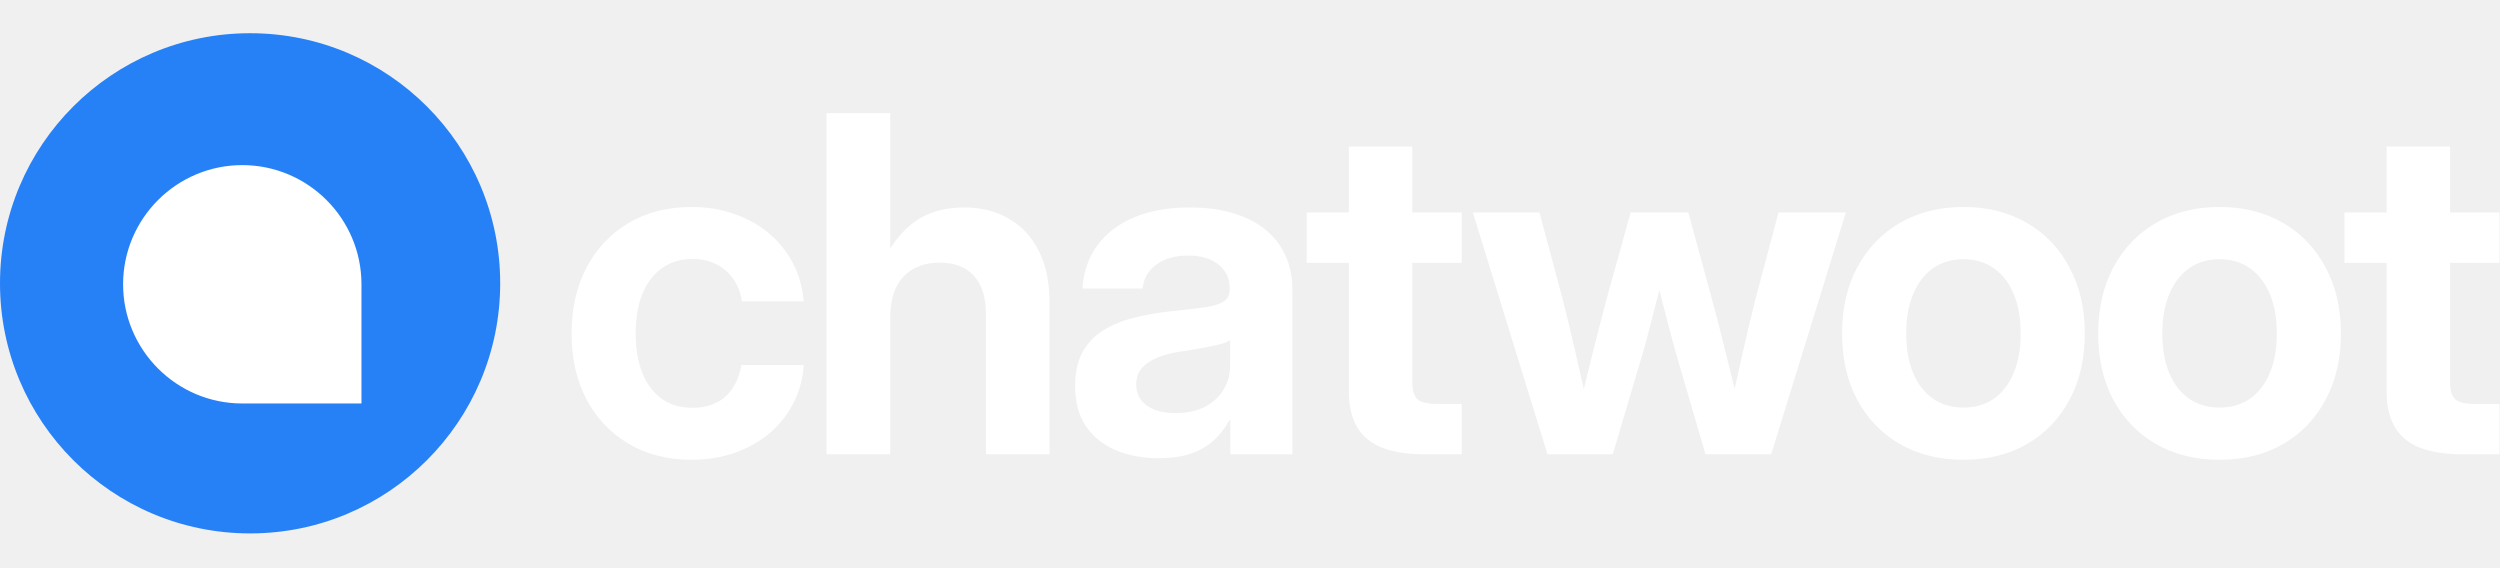
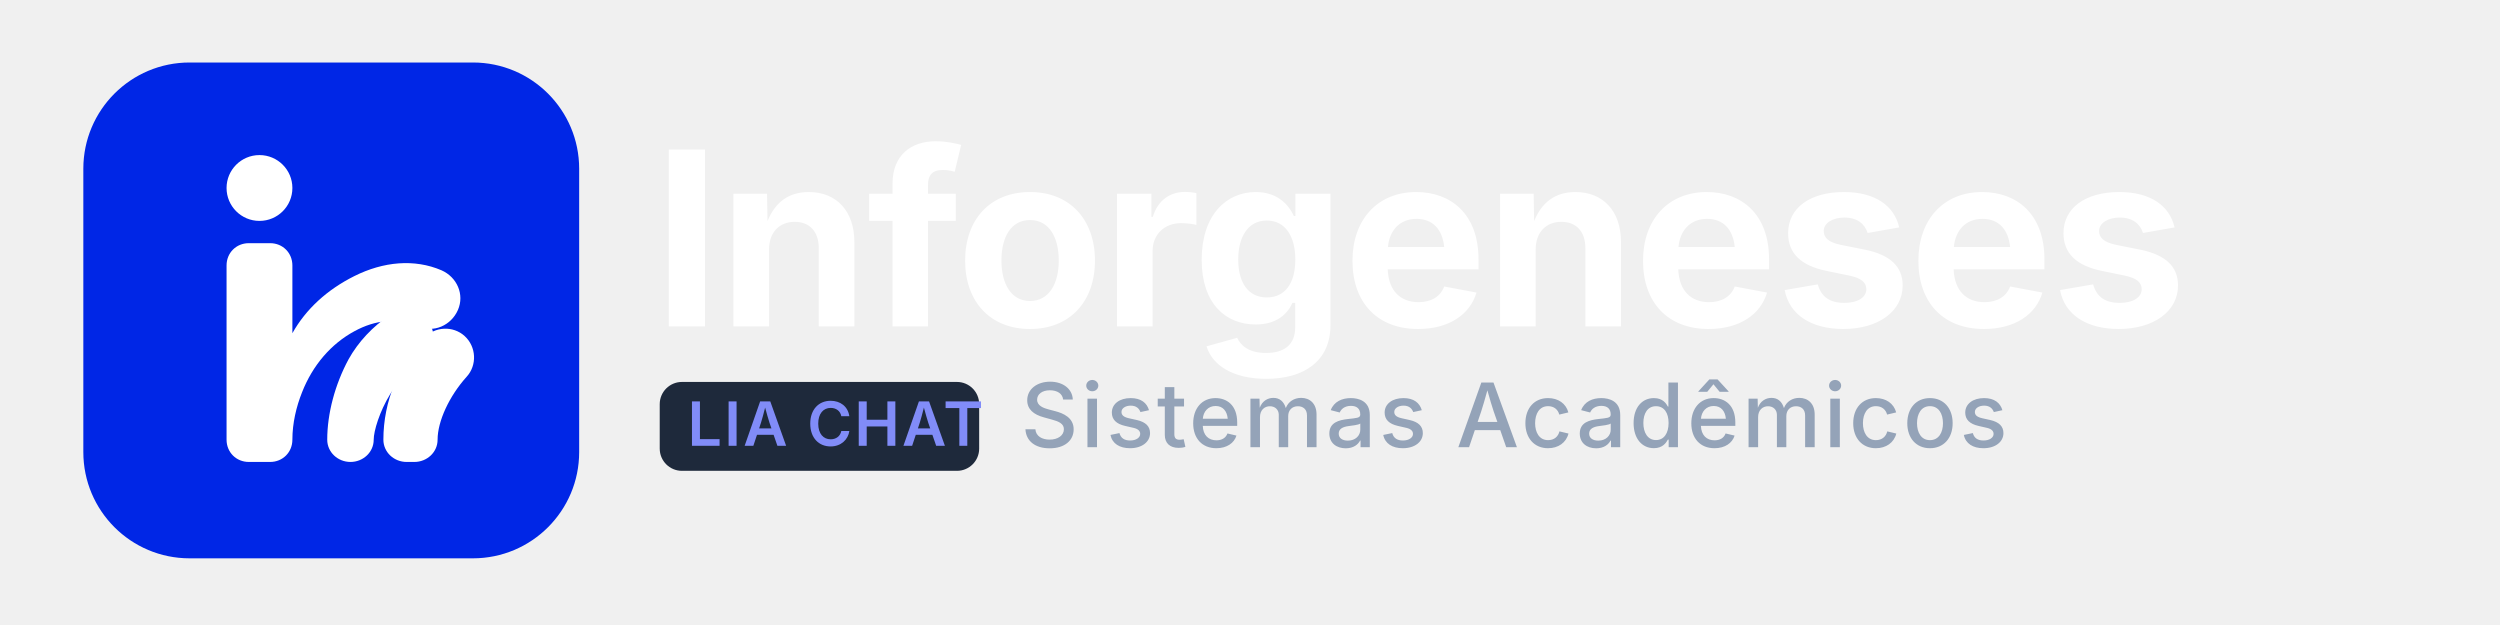
- <svg xmlns="http://www.w3.org/2000/svg" width="2559" height="581" viewBox="0 0 2559 581" fill="none">
-   <path d="M256 546C397.385 546 512 431.385 512 290C512 148.615 397.385 34 256 34C114.615 34 0 148.615 0 290C0 431.385 114.615 546 256 546Z" fill="#2781F6" />
-   <path d="M367 410H247.99C182.388 410 129 356.608 129 290.989C129 225.392 182.388 172 247.992 172C313.612 172 367 225.392 367 290.989V410Z" fill="white" stroke="white" stroke-width="6" />
-   <path d="M707.875 470.625C683.5 470.625 662.016 465.156 643.422 454.219C624.984 443.281 610.609 428.125 600.297 408.75C590.141 389.375 585.062 366.953 585.062 341.484C585.062 316.016 590.141 293.516 600.297 273.984C610.609 254.453 624.984 239.219 643.422 228.281C662.016 217.344 683.5 211.875 707.875 211.875C723.812 211.875 738.5 214.297 751.938 219.141C765.531 223.828 777.328 230.469 787.328 239.062C797.484 247.656 805.609 257.812 811.703 269.531C817.797 281.25 821.469 294.219 822.719 308.438H759.438C758.5 301.875 756.625 296.016 753.812 290.859C751.156 285.547 747.641 281.016 743.266 277.266C739.047 273.359 734.047 270.391 728.266 268.359C722.641 266.172 716.156 265.078 708.812 265.078C696.781 265.078 686.391 268.203 677.641 274.453C668.891 280.703 662.172 289.531 657.484 300.938C652.953 312.344 650.688 325.859 650.688 341.484C650.688 356.953 652.953 370.391 657.484 381.797C662.172 393.203 668.812 402.031 677.406 408.281C686.156 414.375 696.625 417.422 708.812 417.422C716.156 417.422 722.641 416.406 728.266 414.375C733.891 412.344 738.734 409.453 742.797 405.703C747.016 401.797 750.453 397.188 753.109 391.875C755.766 386.406 757.719 380.312 758.969 373.594H822.719C821.781 387.656 818.266 400.625 812.172 412.5C806.234 424.219 798.188 434.453 788.031 443.203C777.875 451.797 766 458.516 752.406 463.359C738.812 468.203 723.969 470.625 707.875 470.625ZM911.209 326.484V465H846.053V115.781H911.209V281.25H898.319C906.288 259.375 917.459 242.422 931.834 230.391C946.366 218.359 964.725 212.344 986.913 212.344C1004.41 212.344 1019.65 216.172 1032.62 223.828C1045.74 231.328 1055.98 242.344 1063.32 256.875C1070.66 271.406 1074.33 289.141 1074.33 310.078V465H1009.18V321.562C1009.18 304.219 1005.04 291.094 996.756 282.188C988.631 273.281 977.069 268.828 962.069 268.828C952.069 268.828 943.241 270.859 935.584 274.922C927.928 278.984 921.913 285.234 917.538 293.672C913.319 302.109 911.209 313.047 911.209 326.484ZM1185.79 468.984C1169.39 468.984 1154.78 466.25 1141.97 460.781C1129.15 455.312 1119 447.109 1111.5 436.172C1104.15 425.234 1100.48 411.562 1100.48 395.156C1100.48 381.094 1103.06 369.453 1108.22 360.234C1113.53 350.859 1120.64 343.438 1129.54 337.969C1138.61 332.344 1149 328.125 1160.72 325.312C1172.43 322.344 1184.62 320.156 1197.28 318.75C1212.59 317.188 1224.7 315.781 1233.61 314.531C1242.51 313.125 1248.92 311.094 1252.83 308.438C1256.73 305.781 1258.68 301.719 1258.68 296.25V294.609C1258.68 288.047 1256.97 282.344 1253.53 277.5C1250.09 272.5 1245.25 268.594 1239 265.781C1232.75 262.969 1225.17 261.562 1216.26 261.562C1207.36 261.562 1199.47 262.969 1192.59 265.781C1185.87 268.594 1180.48 272.578 1176.42 277.734C1172.51 282.734 1170.25 288.594 1169.62 295.312H1107.98C1109.08 278.438 1114.08 263.828 1122.98 251.484C1132.04 239.141 1144.54 229.531 1160.48 222.656C1176.58 215.781 1195.72 212.344 1217.9 212.344C1234.47 212.344 1249.23 214.297 1262.2 218.203C1275.33 222.109 1286.34 227.734 1295.25 235.078C1304.31 242.422 1311.18 251.328 1315.87 261.797C1320.56 272.109 1322.9 283.75 1322.9 296.719V465H1259.39V430.078H1258.45C1254.23 437.891 1248.92 444.766 1242.51 450.703C1236.26 456.484 1228.45 461.016 1219.08 464.297C1209.86 467.422 1198.76 468.984 1185.79 468.984ZM1203.14 422.812C1214.86 422.812 1224.86 420.703 1233.14 416.484C1241.58 412.109 1247.98 406.25 1252.36 398.906C1256.89 391.562 1259.15 383.281 1259.15 374.062V348.281C1257.12 349.531 1254.39 350.703 1250.95 351.797C1247.67 352.734 1243.68 353.672 1239 354.609C1234.47 355.547 1229.47 356.484 1224 357.422C1218.68 358.359 1213.14 359.219 1207.36 360C1199.23 361.25 1191.81 363.203 1185.09 365.859C1178.37 368.516 1172.98 372.109 1168.92 376.641C1165.01 381.016 1163.06 386.719 1163.06 393.75C1163.06 399.688 1164.7 404.922 1167.98 409.453C1171.42 413.828 1176.11 417.188 1182.04 419.531C1187.98 421.719 1195.01 422.812 1203.14 422.812ZM1496.24 217.5V269.062H1337.57V217.5H1496.24ZM1380.69 150H1445.61V390.703C1445.61 399.297 1447.33 405.234 1450.77 408.516C1454.21 411.797 1460.69 413.438 1470.22 413.438C1474.13 413.438 1478.66 413.438 1483.82 413.438C1489.13 413.438 1493.27 413.438 1496.24 413.438V465C1492.02 465 1486.32 465 1479.13 465C1472.1 465 1464.99 465 1457.8 465C1431.39 465 1411.94 459.766 1399.44 449.297C1386.94 438.828 1380.69 422.656 1380.69 400.781V150ZM1584.03 465L1507.62 217.5H1575.82L1599.73 307.031C1604.26 324.688 1608.63 342.891 1612.85 361.641C1617.07 380.391 1621.29 398.828 1625.51 416.953H1616.6C1621.13 398.828 1625.67 380.391 1630.2 361.641C1634.88 342.891 1639.57 324.688 1644.26 307.031L1669.1 217.5H1728.17L1752.54 307.031C1757.38 324.688 1762.07 342.891 1766.6 361.641C1771.13 380.391 1775.67 398.828 1780.2 416.953H1771.06C1775.43 398.828 1779.65 380.391 1783.71 361.641C1787.93 342.891 1792.23 324.688 1796.6 307.031L1820.51 217.5H1889.42L1813.01 465H1745.74L1716.45 364.688C1713.63 354.844 1710.9 344.844 1708.24 334.688C1705.59 324.375 1702.93 314.062 1700.28 303.75C1697.78 293.281 1695.12 282.969 1692.31 272.812H1704.96C1702.31 282.969 1699.57 293.281 1696.76 303.75C1694.1 314.062 1691.45 324.375 1688.79 334.688C1686.29 344.844 1683.56 354.844 1680.59 364.688L1650.82 465H1584.03ZM2009.78 470.625C1985.09 470.625 1963.38 465.234 1944.62 454.453C1926.03 443.672 1911.5 428.594 1901.03 409.219C1890.72 389.844 1885.56 367.266 1885.56 341.484C1885.56 315.703 1890.72 293.125 1901.03 273.75C1911.5 254.219 1926.03 239.062 1944.62 228.281C1963.38 217.344 1985.09 211.875 2009.78 211.875C2034.62 211.875 2056.34 217.344 2074.94 228.281C2093.53 239.062 2107.98 254.219 2118.3 273.75C2128.77 293.125 2134 315.703 2134 341.484C2134 367.266 2128.77 389.844 2118.3 409.219C2107.98 428.594 2093.53 443.672 2074.94 454.453C2056.34 465.234 2034.62 470.625 2009.78 470.625ZM2009.78 417.188C2021.66 417.188 2031.97 414.219 2040.72 408.281C2049.47 402.188 2056.27 393.438 2061.11 382.031C2065.95 370.625 2068.38 357.109 2068.38 341.484C2068.38 325.547 2065.95 311.953 2061.11 300.703C2056.27 289.297 2049.47 280.547 2040.72 274.453C2031.97 268.359 2021.66 265.312 2009.78 265.312C1998.06 265.312 1987.75 268.359 1978.84 274.453C1970.09 280.547 1963.3 289.297 1958.45 300.703C1953.61 311.953 1951.19 325.547 1951.19 341.484C1951.19 357.266 1953.61 370.859 1958.45 382.266C1963.3 393.516 1970.09 402.188 1978.84 408.281C1987.75 414.219 1998.06 417.188 2009.78 417.188ZM2271.94 470.625C2247.26 470.625 2225.54 465.234 2206.79 454.453C2188.19 443.672 2173.66 428.594 2163.19 409.219C2152.88 389.844 2147.72 367.266 2147.72 341.484C2147.72 315.703 2152.88 293.125 2163.19 273.75C2173.66 254.219 2188.19 239.062 2206.79 228.281C2225.54 217.344 2247.26 211.875 2271.94 211.875C2296.79 211.875 2318.51 217.344 2337.1 228.281C2355.69 239.062 2370.15 254.219 2380.46 273.75C2390.93 293.125 2396.16 315.703 2396.16 341.484C2396.16 367.266 2390.93 389.844 2380.46 409.219C2370.15 428.594 2355.69 443.672 2337.1 454.453C2318.51 465.234 2296.79 470.625 2271.94 470.625ZM2271.94 417.188C2283.82 417.188 2294.13 414.219 2302.88 408.281C2311.63 402.188 2318.43 393.438 2323.27 382.031C2328.12 370.625 2330.54 357.109 2330.54 341.484C2330.54 325.547 2328.12 311.953 2323.27 300.703C2318.43 289.297 2311.63 280.547 2302.88 274.453C2294.13 268.359 2283.82 265.312 2271.94 265.312C2260.22 265.312 2249.91 268.359 2241.01 274.453C2232.26 280.547 2225.46 289.297 2220.62 300.703C2215.77 311.953 2213.35 325.547 2213.35 341.484C2213.35 357.266 2215.77 370.859 2220.62 382.266C2225.46 393.516 2232.26 402.188 2241.01 408.281C2249.91 414.219 2260.22 417.188 2271.94 417.188ZM2558.48 217.5V269.062H2399.81V217.5H2558.48ZM2442.93 150H2507.86V390.703C2507.86 399.297 2509.57 405.234 2513.01 408.516C2516.45 411.797 2522.93 413.438 2532.47 413.438C2536.37 413.438 2540.9 413.438 2546.06 413.438C2551.37 413.438 2555.51 413.438 2558.48 413.438V465C2554.26 465 2548.56 465 2541.37 465C2534.34 465 2527.23 465 2520.04 465C2493.64 465 2474.18 459.766 2461.68 449.297C2449.18 438.828 2442.93 422.656 2442.93 400.781V150Z" fill="white" />
+ <svg xmlns="http://www.w3.org/2000/svg" width="1800" height="450" viewBox="0 0 1800 450" fill="none">
+   <defs>
+     <style>
+       .brand-title-dark {
+         font-family: 'Inter', -apple-system, BlinkMacSystemFont, 'Segoe UI', Roboto, Helvetica, Arial, sans-serif;
+         font-weight: 700;
+         font-size: 175px;
+         letter-spacing: -2px;
+       }
+       .brand-subtitle-dark {
+         font-family: 'Inter', -apple-system, BlinkMacSystemFont, 'Segoe UI', Roboto, Helvetica, Arial, sans-serif;
+         font-weight: 500;
+         font-size: 64px;
+         letter-spacing: 2px;
+       }
+       .brand-tag-dark {
+         font-family: 'Inter', -apple-system, BlinkMacSystemFont, 'Segoe UI', Roboto, Helvetica, Arial, sans-serif;
+         font-weight: 600;
+         font-size: 44px;
+         letter-spacing: 1.5px;
+       }
+     </style>
+   </defs>
+   <g transform="translate(60, 45) scale(0.85)">
+     <rect width="420" height="420" rx="90" fill="#0026E6" />
+     <g transform="translate(18, 12) scale(0.82)">
+       <circle cx="160" cy="115" r="34" fill="#FFFFFF" />
+       <path d="M126 195 C126 182 136 172 149 172 H171 C184 172 194 182 194 195 V 265 C208 240 230 220 258 206 C288 191 320 188 348 200 C364 207 372 225 365 241 C358 257 340 265 324 258 C302 249 280 251 258 263 C234 276 215 298 204 326 C198 341 194 358 194 375 C194 388 184 398 171 398 H149 C136 398 126 388 126 375 V195 Z" fill="#FFFFFF" />
+       <path d="M254 398 C241 398 230 388 230 375 C230 348 238 318 252 292 C262 274 277 258 295 246 C308 237 326 241 335 254 C344 267 340 285 327 294 C314 303 303 315 295 328 C284 346 278 366 278 375 C278 388 267 398 254 398 Z" fill="#FFFFFF" />
+       <path d="M312 398 C299 398 288 388 288 375 C288 335 304 298 330 270 C341 258 360 257 372 268 C384 279 385 298 374 310 C356 330 344 356 344 375 C344 388 333 398 320 398 H312 Z" fill="#FFFFFF" />
+     </g>
+   </g>
+   <text x="470" y="235" class="brand-title-dark" fill="#FFFFFF">Inforgeneses</text>
+   <rect x="475" y="275" width="230" height="64" rx="16" fill="#1E293B" />
+   <text x="495" y="321" class="brand-tag-dark" fill="#818CF8">LIA CHAT</text>
+   <text x="735" y="322" class="brand-subtitle-dark" fill="#94A3B8">Sistemas Acadêmicos</text>
</svg>
